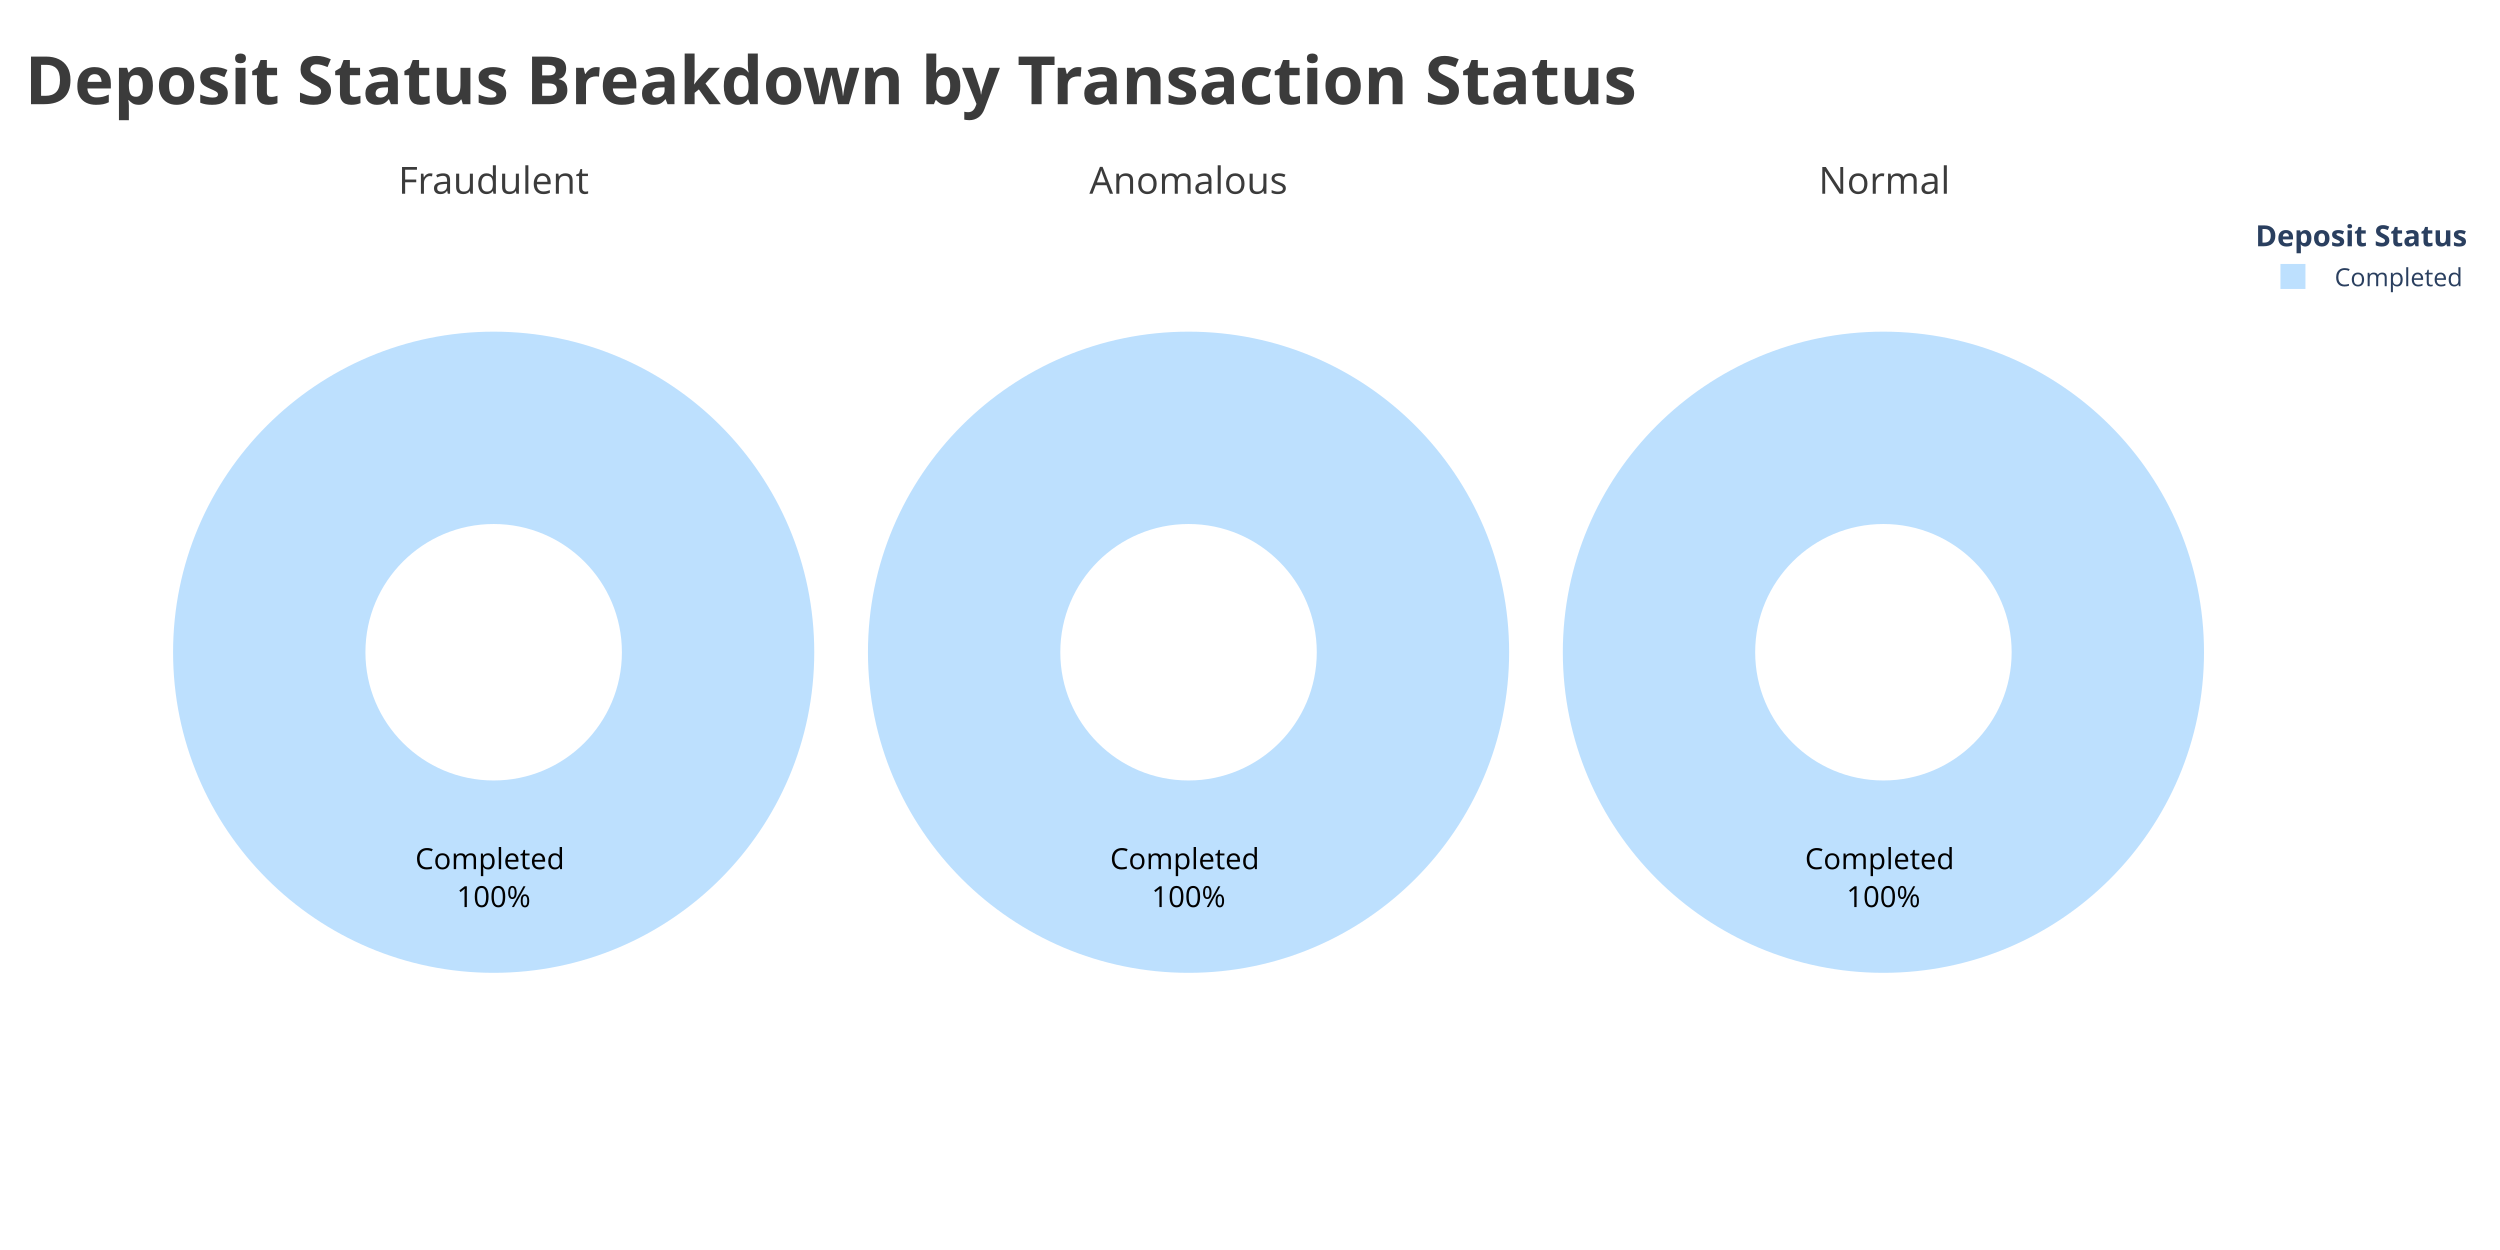
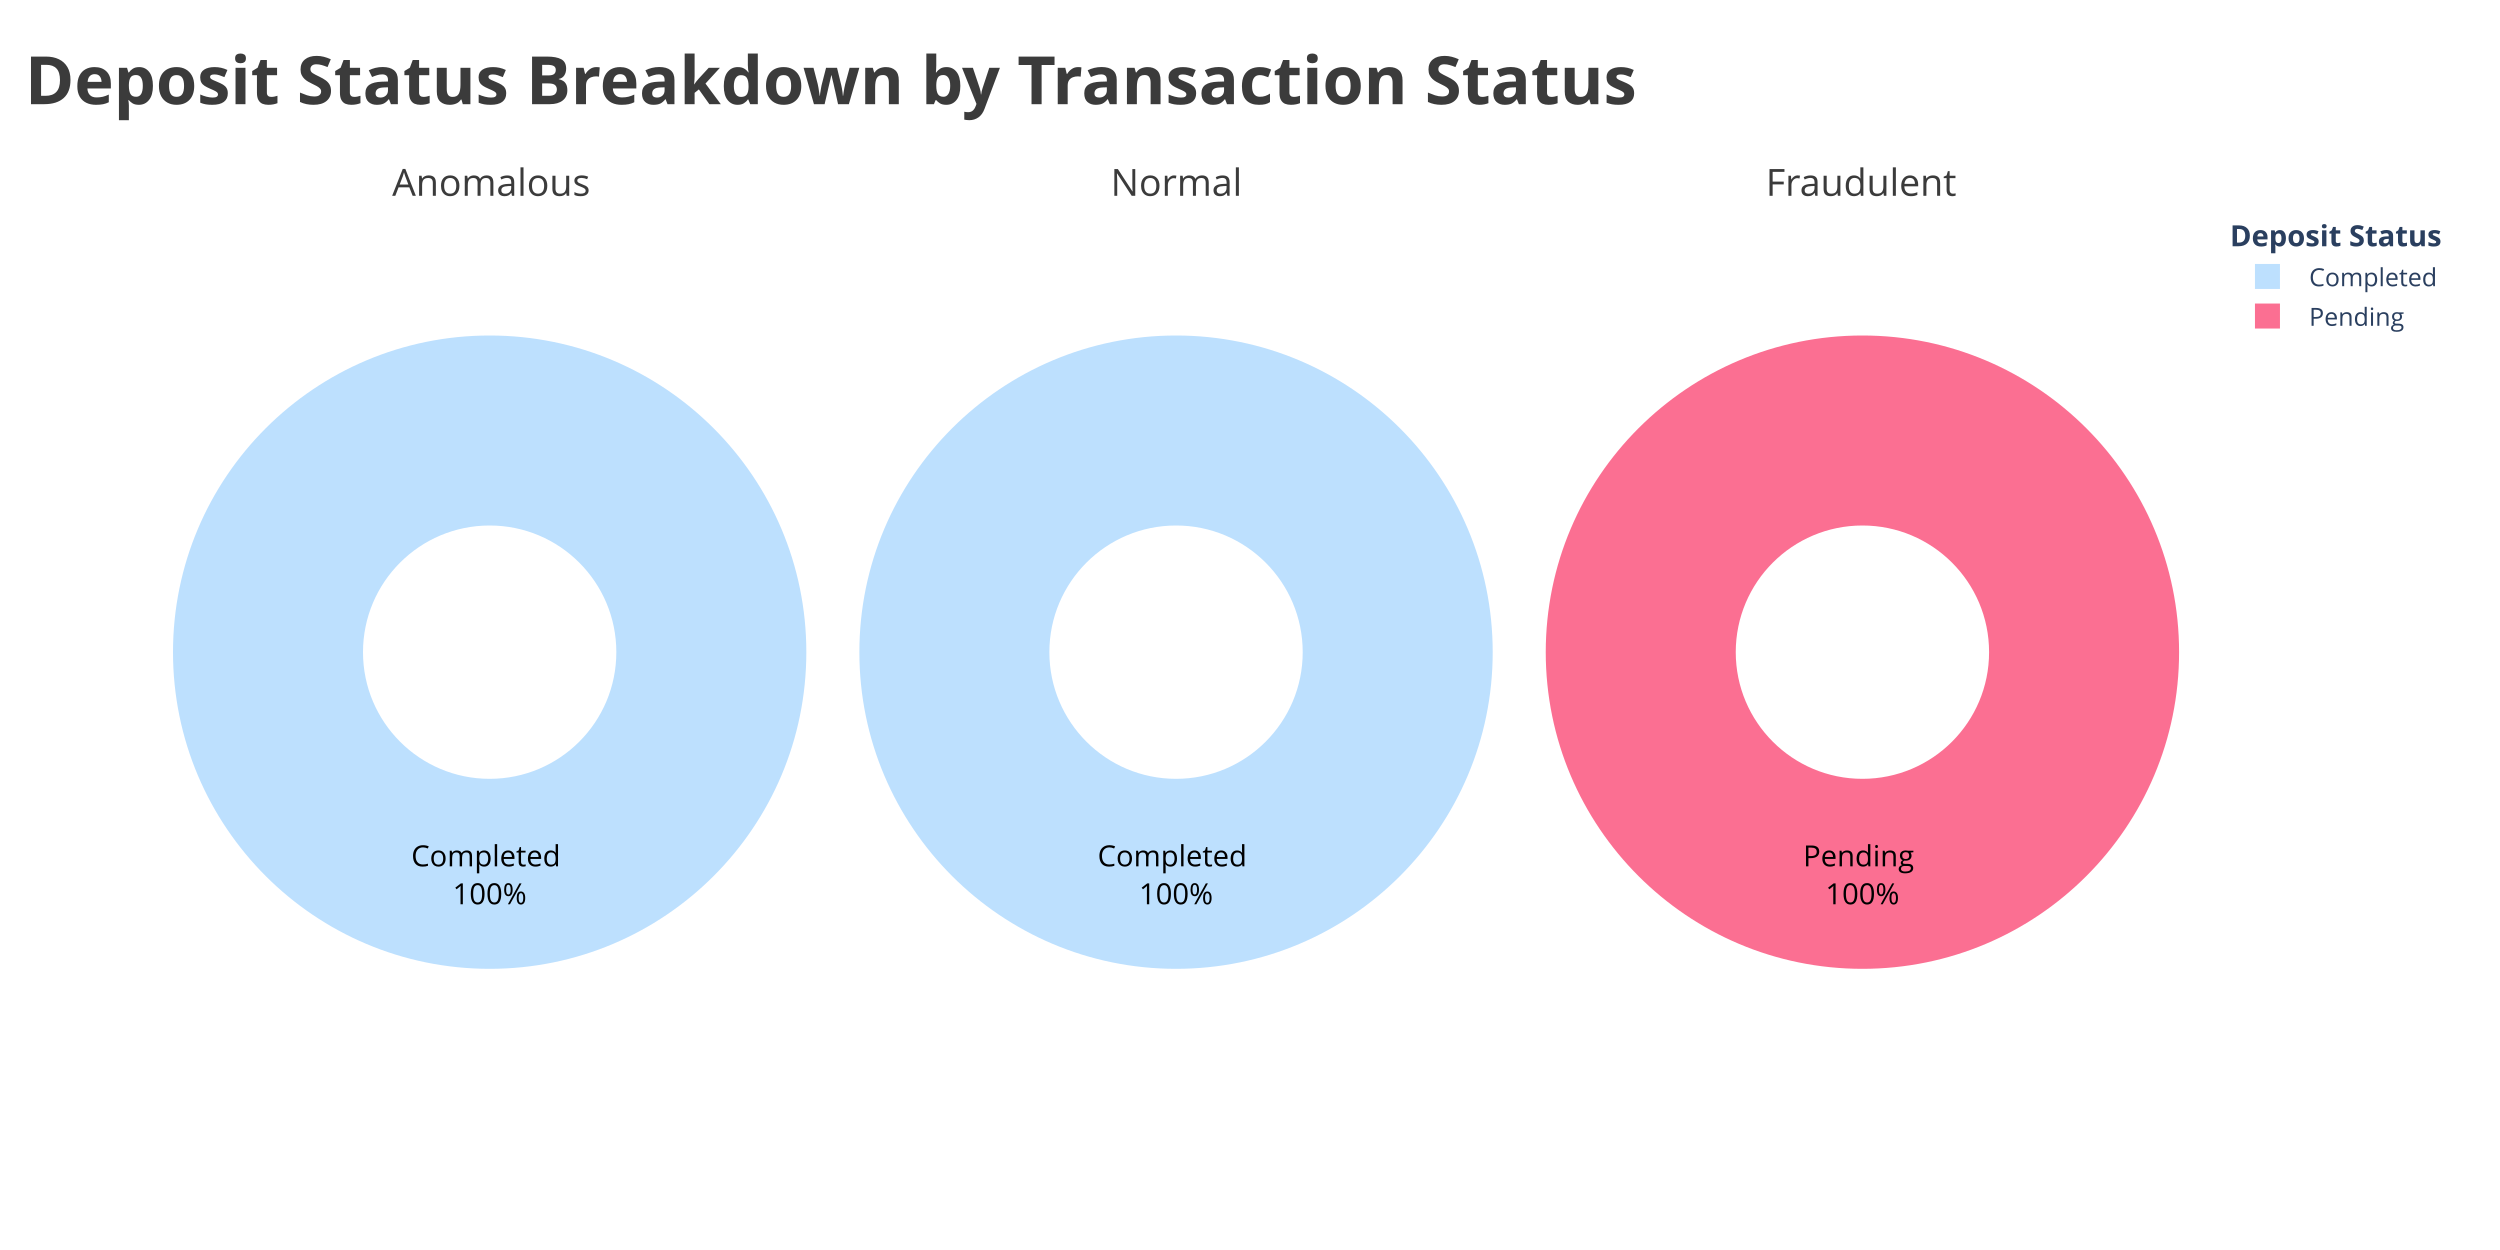
<svg xmlns="http://www.w3.org/2000/svg" class="main-svg" width="1200" height="600" style="" viewBox="0 0 1200 600">
  <rect x="0" y="0" width="1200" height="600" style="fill: rgb(255, 255, 255); fill-opacity: 1;" />
-   <defs id="defs-49acb9">
+   <defs id="defs-def833">
    <g class="clips" />
    <g class="gradients" />
    <g class="patterns" />
  </defs>
  <g class="bglayer" />
  <g class="layer-below">
    <g class="imagelayer" />
    <g class="shapelayer" />
  </g>
  <g class="cartesianlayer" />
  <g class="polarlayer" />
  <g class="smithlayer" />
  <g class="ternarylayer" />
  <g class="geolayer" />
  <g class="funnelarealayer" />
  <g class="pielayer">
    <g class="trace" stroke-linejoin="round" style="opacity: 1;">
      <g class="slice">
-         <path class="surface" d="M236.96,251.525a61.553,61.553 0 1 0 7.538061238987e-15,123.106a61.553,61.553 0 1 0 -7.538061238987e-15,-123.106ZM236.96,159.195a153.882,153.882 0 1 1 1.8845153097467502e-14,307.765a153.882,153.882 0 1 1 -1.8845153097467502e-14,-307.765Z" style="pointer-events: none; fill: rgb(189, 224, 254); fill-opacity: 1; stroke-width: 0; stroke: rgb(68, 68, 68); stroke-opacity: 1;" />
+         <path class="surface" d="M235.04,252.24a60.8,60.8 0 1 0 7.445852538815907e-15,121.6a60.8,60.8 0 1 0 -7.445852538815907e-15,-121.6ZM235.04,161.04a152,152 0 1 1 1.8614631347039765e-14,304a152,152 0 1 1 -1.8614631347039765e-14,-304Z" style="pointer-events: none; fill: rgb(189, 224, 254); fill-opacity: 1; stroke-width: 0; stroke: rgb(68, 68, 68); stroke-opacity: 1;" />
        <g class="slicetext">
-           <text data-notex="1" class="slicetext" transform="translate(236.96,417.1937)" text-anchor="middle" x="0" y="0" style="font-family: 'Open Sans', verdana, arial, sans-serif; font-size: 14px; fill: rgb(0, 0, 0); fill-opacity: 1; white-space: pre;">
+           <text data-notex="1" class="slicetext" transform="translate(235.04,415.8399)" text-anchor="middle" x="0" y="0" style="font-family: 'Open Sans', verdana, arial, sans-serif; font-size: 14px; fill: rgb(0, 0, 0); fill-opacity: 1; white-space: pre;">
            <tspan class="line" dy="0em" x="0" y="0">Completed</tspan>
            <tspan class="line" dy="1.3em" x="0" y="0">100%</tspan>
          </text>
        </g>
      </g>
    </g>
    <g class="trace" stroke-linejoin="round" style="opacity: 1;">
      <g class="slice">
-         <path class="surface" d="M570.5,251.525a61.553,61.553 0 1 0 7.538061238987e-15,123.106a61.553,61.553 0 1 0 -7.538061238987e-15,-123.106ZM570.5,159.195a153.882,153.882 0 1 1 1.8845153097467502e-14,307.765a153.882,153.882 0 1 1 -1.8845153097467502e-14,-307.765Z" style="pointer-events: none; fill: rgb(189, 224, 254); fill-opacity: 1; stroke-width: 0; stroke: rgb(68, 68, 68); stroke-opacity: 1;" />
+         <path class="surface" d="M564.5,252.24a60.8,60.8 0 1 0 7.445852538815907e-15,121.6a60.8,60.8 0 1 0 -7.445852538815907e-15,-121.6ZM564.5,161.04a152,152 0 1 1 1.8614631347039765e-14,304a152,152 0 1 1 -1.8614631347039765e-14,-304Z" style="pointer-events: none; fill: rgb(189, 224, 254); fill-opacity: 1; stroke-width: 0; stroke: rgb(68, 68, 68); stroke-opacity: 1;" />
        <g class="slicetext">
-           <text data-notex="1" class="slicetext" transform="translate(570.5,417.1937)" text-anchor="middle" x="0" y="0" style="font-family: 'Open Sans', verdana, arial, sans-serif; font-size: 14px; fill: rgb(0, 0, 0); fill-opacity: 1; white-space: pre;">
+           <text data-notex="1" class="slicetext" transform="translate(564.5,415.8399)" text-anchor="middle" x="0" y="0" style="font-family: 'Open Sans', verdana, arial, sans-serif; font-size: 14px; fill: rgb(0, 0, 0); fill-opacity: 1; white-space: pre;">
            <tspan class="line" dy="0em" x="0" y="0">Completed</tspan>
            <tspan class="line" dy="1.3em" x="0" y="0">100%</tspan>
          </text>
        </g>
      </g>
    </g>
    <g class="trace" stroke-linejoin="round" style="opacity: 1;">
      <g class="slice">
-         <path class="surface" d="M904.04,251.525a61.553,61.553 0 1 0 7.538061238987e-15,123.106a61.553,61.553 0 1 0 -7.538061238987e-15,-123.106ZM904.04,159.195a153.882,153.882 0 1 1 1.8845153097467502e-14,307.765a153.882,153.882 0 1 1 -1.8845153097467502e-14,-307.765Z" style="pointer-events: none; fill: rgb(189, 224, 254); fill-opacity: 1; stroke-width: 0; stroke: rgb(68, 68, 68); stroke-opacity: 1;" />
+         <path class="surface" d="M893.96,252.24a60.8,60.8 0 1 0 7.445852538815907e-15,121.6a60.8,60.8 0 1 0 -7.445852538815907e-15,-121.6ZM893.96,161.04a152,152 0 1 1 1.8614631347039765e-14,304a152,152 0 1 1 -1.8614631347039765e-14,-304Z" style="pointer-events: none; fill: rgb(251, 111, 146); fill-opacity: 1; stroke-width: 0; stroke: rgb(68, 68, 68); stroke-opacity: 1;" />
        <g class="slicetext">
-           <text data-notex="1" class="slicetext" transform="translate(904.04,417.1937)" text-anchor="middle" x="0" y="0" style="font-family: 'Open Sans', verdana, arial, sans-serif; font-size: 14px; fill: rgb(0, 0, 0); fill-opacity: 1; white-space: pre;">
-             <tspan class="line" dy="0em" x="0" y="0">Completed</tspan>
+           <text data-notex="1" class="slicetext" transform="translate(893.96,415.8399)" text-anchor="middle" x="0" y="0" style="font-family: 'Open Sans', verdana, arial, sans-serif; font-size: 14px; fill: rgb(0, 0, 0); fill-opacity: 1; white-space: pre;">
+             <tspan class="line" dy="0em" x="0" y="0">Pending</tspan>
            <tspan class="line" dy="1.3em" x="0" y="0">100%</tspan>
          </text>
        </g>
      </g>
    </g>
  </g>
  <g class="iciclelayer" />
  <g class="treemaplayer" />
  <g class="sunburstlayer" />
  <g class="glimages" />
-   <defs id="topdefs-49acb9">
+   <defs id="topdefs-def833">
    <g class="clips" />
-     <clipPath id="legend49acb9">
-       <rect width="107" height="48" x="0" y="0" />
+     <clipPath id="legenddef833">
+       <rect width="120" height="67" x="0" y="0" />
    </clipPath>
  </defs>
  <g class="layer-above">
    <g class="imagelayer" />
    <g class="shapelayer" />
  </g>
  <g class="infolayer">
-     <g class="legend" pointer-events="all" transform="translate(1080.62,100)">
-       <rect class="bg" shape-rendering="crispEdges" style="stroke: rgb(68, 68, 68); stroke-opacity: 1; fill: rgb(255, 255, 255); fill-opacity: 1; stroke-width: 0px;" width="107" height="48" x="0" y="0" />
-       <g class="scrollbox" transform="" clip-path="url(#legend49acb9)">
+     <g class="legend" pointer-events="all" transform="translate(1068.38,100)">
+       <rect class="bg" shape-rendering="crispEdges" style="stroke: rgb(68, 68, 68); stroke-opacity: 1; fill: rgb(255, 255, 255); fill-opacity: 1; stroke-width: 0px;" width="120" height="67" x="0" y="0" />
+       <g class="scrollbox" transform="" clip-path="url(#legenddef833)">
        <text class="legendtitletext" text-anchor="start" x="2" y="18.2" style="font-family: 'Open Sans', verdana, arial, sans-serif; font-size: 14px; fill: rgb(42, 63, 95); fill-opacity: 1; white-space: pre;">
          <tspan style="font-weight:bold">Deposit Status</tspan>
        </text>
        <g class="groups">
          <g class="traces" transform="translate(0,32.7)" style="opacity: 1;">
            <text class="legendtext" text-anchor="start" x="40" y="4.68" style="font-family: 'Open Sans', verdana, arial, sans-serif; font-size: 12px; fill: rgb(42, 63, 95); fill-opacity: 1; white-space: pre;">Completed</text>
            <g class="layers" style="opacity: 1;">
              <g class="legendfill" />
              <g class="legendlines" />
              <g class="legendsymbols">
                <g class="legendpoints">
                  <path class="legendpie" d="M6,6H-6V-6H6Z" transform="translate(20,0)" style="fill: rgb(189, 224, 254); fill-opacity: 1; stroke-width: 0; stroke: rgb(68, 68, 68); stroke-opacity: 1;" />
                </g>
              </g>
            </g>
-             <rect class="legendtoggle" x="0" y="-9.5" width="101.359" height="19" style="fill: rgb(0, 0, 0); fill-opacity: 0;" />
+             <rect class="legendtoggle" x="0" y="-9.5" width="104.609" height="19" style="fill: rgb(0, 0, 0); fill-opacity: 0;" />
+           </g>
+           <g class="traces" transform="translate(0,51.7)" style="opacity: 1;">
+             <text class="legendtext" text-anchor="start" x="40" y="4.68" style="font-family: 'Open Sans', verdana, arial, sans-serif; font-size: 12px; fill: rgb(42, 63, 95); fill-opacity: 1; white-space: pre;">Pending</text>
+             <g class="layers" style="opacity: 1;">
+               <g class="legendfill" />
+               <g class="legendlines" />
+               <g class="legendsymbols">
+                 <g class="legendpoints">
+                   <path class="legendpie" d="M6,6H-6V-6H6Z" transform="translate(20,0)" style="fill: rgb(251, 111, 146); fill-opacity: 1; stroke-width: 0; stroke: rgb(68, 68, 68); stroke-opacity: 1;" />
+                 </g>
+               </g>
+             </g>
+             <rect class="legendtoggle" x="0" y="-9.5" width="104.609" height="19" style="fill: rgb(0, 0, 0); fill-opacity: 0;" />
          </g>
        </g>
      </g>
      <rect class="scrollbar" rx="20" ry="3" width="0" height="0" style="fill: rgb(128, 139, 164); fill-opacity: 1;" x="0" y="0" />
    </g>
    <g class="g-gtitle">
-       <text class="gtitle" x="12" y="50" text-anchor="start" dy="0em" style="opacity: 1; font-family: Outfit; font-size: 32px; fill: rgb(59, 59, 59); fill-opacity: 1; white-space: pre;">
+       <text class="gtitle" x="12" y="50" text-anchor="start" dy="0em" style="opacity: 1; font-family: Poppins; font-size: 32px; fill: rgb(59, 59, 59); fill-opacity: 1; white-space: pre;">
        <tspan style="font-weight:bold">Deposit Status Breakdown by Transaction Status</tspan>
      </text>
    </g>
    <g class="annotation" data-index="0" style="opacity: 1;">
-       <g class="annotation-text-g" transform="rotate(0,236.96,86)">
-         <g class="cursor-pointer" transform="translate(189,72)">
-           <rect class="bg" x="0.5" y="0.5" width="95" height="27" style="stroke-width: 1px; stroke: rgb(0, 0, 0); stroke-opacity: 0; fill: rgb(0, 0, 0); fill-opacity: 0;" />
-           <text class="annotation-text" text-anchor="middle" x="47.938" y="21" style="font-family: 'Open Sans', verdana, arial, sans-serif; font-size: 18px; fill: rgb(59, 59, 59); fill-opacity: 1; white-space: pre;">Fraudulent</text>
+       <g class="annotation-text-g" transform="rotate(0,235.04,87)">
+         <g class="cursor-pointer" transform="translate(183,74)">
+           <rect class="bg" x="0.5" y="0.5" width="104" height="25" style="stroke-width: 1px; stroke: rgb(0, 0, 0); stroke-opacity: 0; fill: rgb(0, 0, 0); fill-opacity: 0;" />
+           <text class="annotation-text" text-anchor="middle" x="52.789" y="20" style="font-family: 'Open Sans', verdana, arial, sans-serif; font-size: 18px; fill: rgb(59, 59, 59); fill-opacity: 1; white-space: pre;">Anomalous</text>
        </g>
      </g>
    </g>
    <g class="annotation" data-index="1" style="opacity: 1;">
-       <g class="annotation-text-g" transform="rotate(0,570.5,86)">
-         <g class="cursor-pointer" transform="translate(521,72)">
-           <rect class="bg" x="0.5" y="0.5" width="98" height="27" style="stroke-width: 1px; stroke: rgb(0, 0, 0); stroke-opacity: 0; fill: rgb(0, 0, 0); fill-opacity: 0;" />
-           <text class="annotation-text" text-anchor="middle" x="49.453" y="21" style="font-family: 'Open Sans', verdana, arial, sans-serif; font-size: 18px; fill: rgb(59, 59, 59); fill-opacity: 1; white-space: pre;">Anomalous</text>
+       <g class="annotation-text-g" transform="rotate(0,564.5,87)">
+         <g class="cursor-pointer" transform="translate(530,74)">
+           <rect class="bg" x="0.5" y="0.5" width="68" height="25" style="stroke-width: 1px; stroke: rgb(0, 0, 0); stroke-opacity: 0; fill: rgb(0, 0, 0); fill-opacity: 0;" />
+           <text class="annotation-text" text-anchor="middle" x="34.672" y="20" style="font-family: 'Open Sans', verdana, arial, sans-serif; font-size: 18px; fill: rgb(59, 59, 59); fill-opacity: 1; white-space: pre;">Normal</text>
        </g>
      </g>
    </g>
    <g class="annotation" data-index="2" style="opacity: 1;">
-       <g class="annotation-text-g" transform="rotate(0,904.04,86)">
-         <g class="cursor-pointer" transform="translate(871,72)">
-           <rect class="bg" x="0.5" y="0.5" width="66" height="27" style="stroke-width: 1px; stroke: rgb(0, 0, 0); stroke-opacity: 0; fill: rgb(0, 0, 0); fill-opacity: 0;" />
-           <text class="annotation-text" text-anchor="middle" x="33.484" y="21" style="font-family: 'Open Sans', verdana, arial, sans-serif; font-size: 18px; fill: rgb(59, 59, 59); fill-opacity: 1; white-space: pre;">Normal</text>
+       <g class="annotation-text-g" transform="rotate(0,893.96,87)">
+         <g class="cursor-pointer" transform="translate(843,74)">
+           <rect class="bg" x="0.5" y="0.5" width="101" height="25" style="stroke-width: 1px; stroke: rgb(0, 0, 0); stroke-opacity: 0; fill: rgb(0, 0, 0); fill-opacity: 0;" />
+           <text class="annotation-text" text-anchor="middle" x="50.336" y="20" style="font-family: 'Open Sans', verdana, arial, sans-serif; font-size: 18px; fill: rgb(59, 59, 59); fill-opacity: 1; white-space: pre;">Fraudulent</text>
        </g>
      </g>
    </g>
  </g>
</svg>
